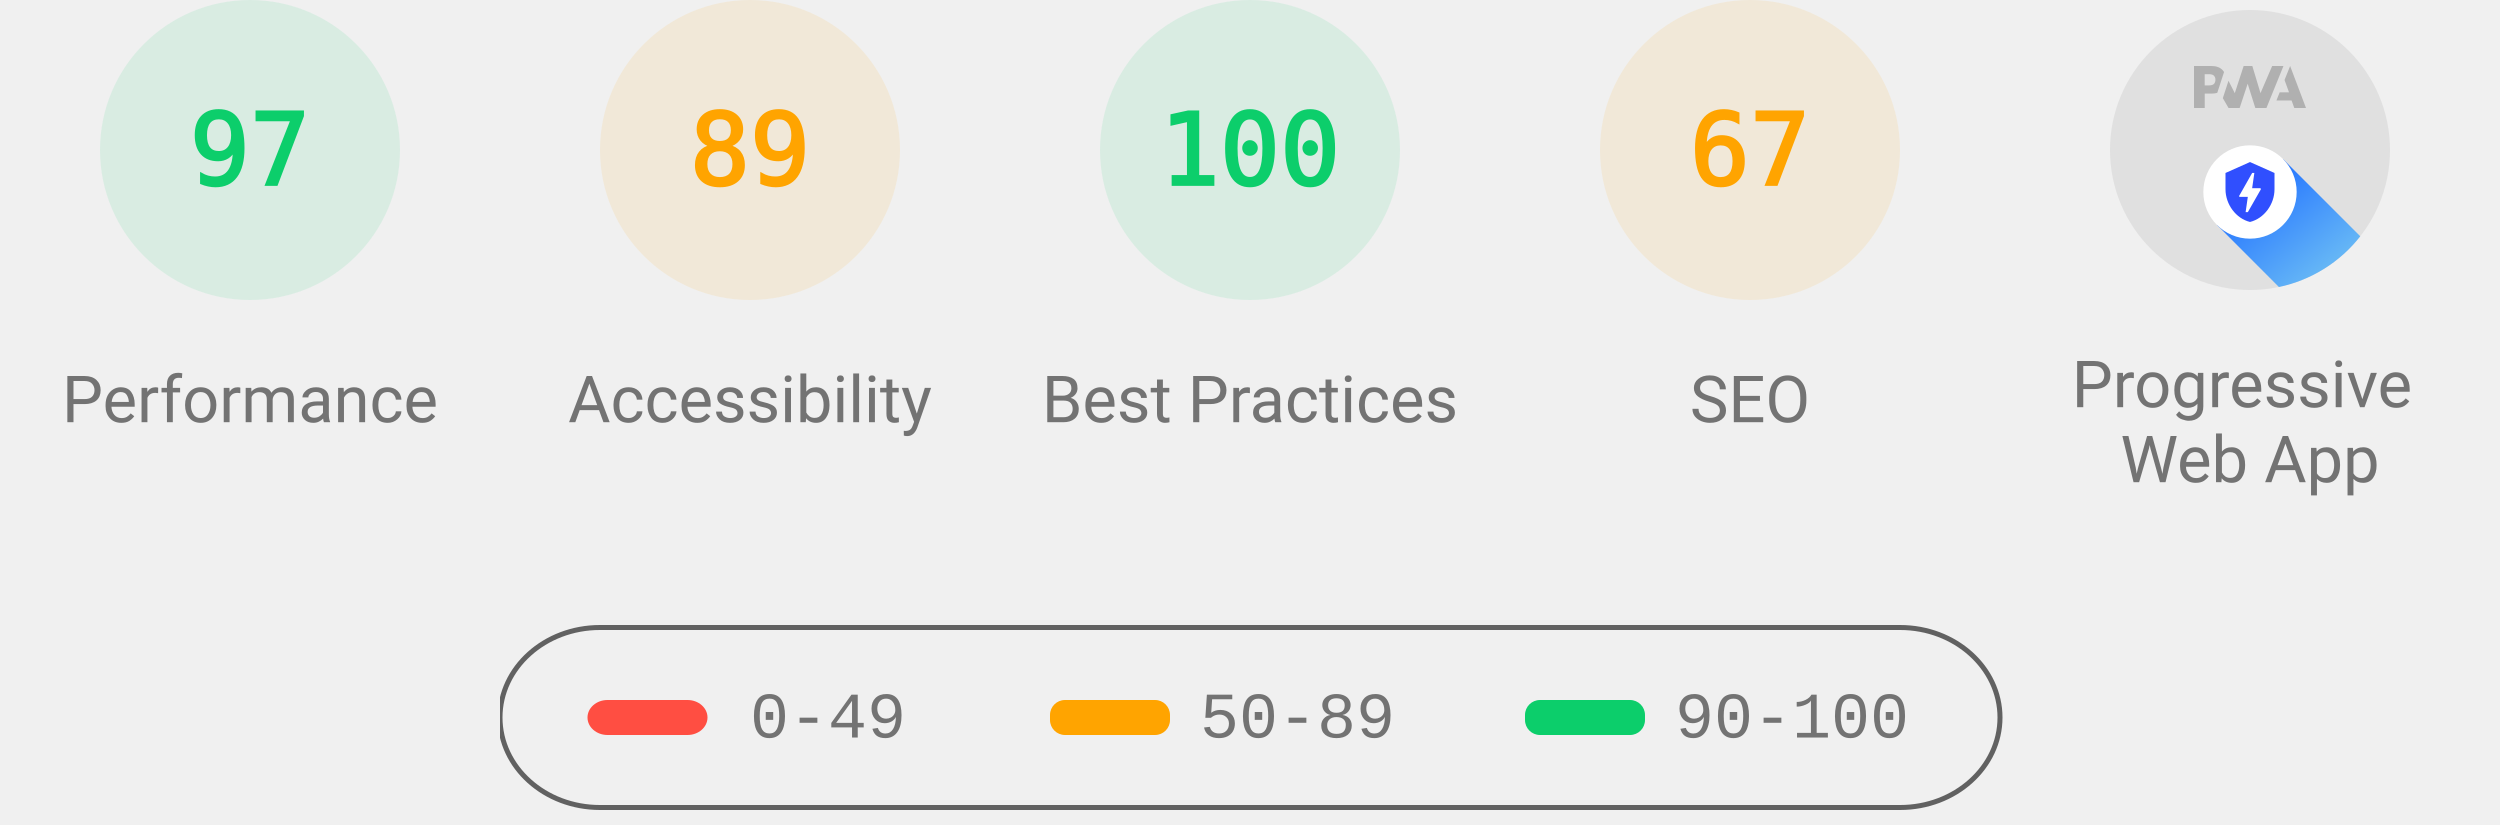
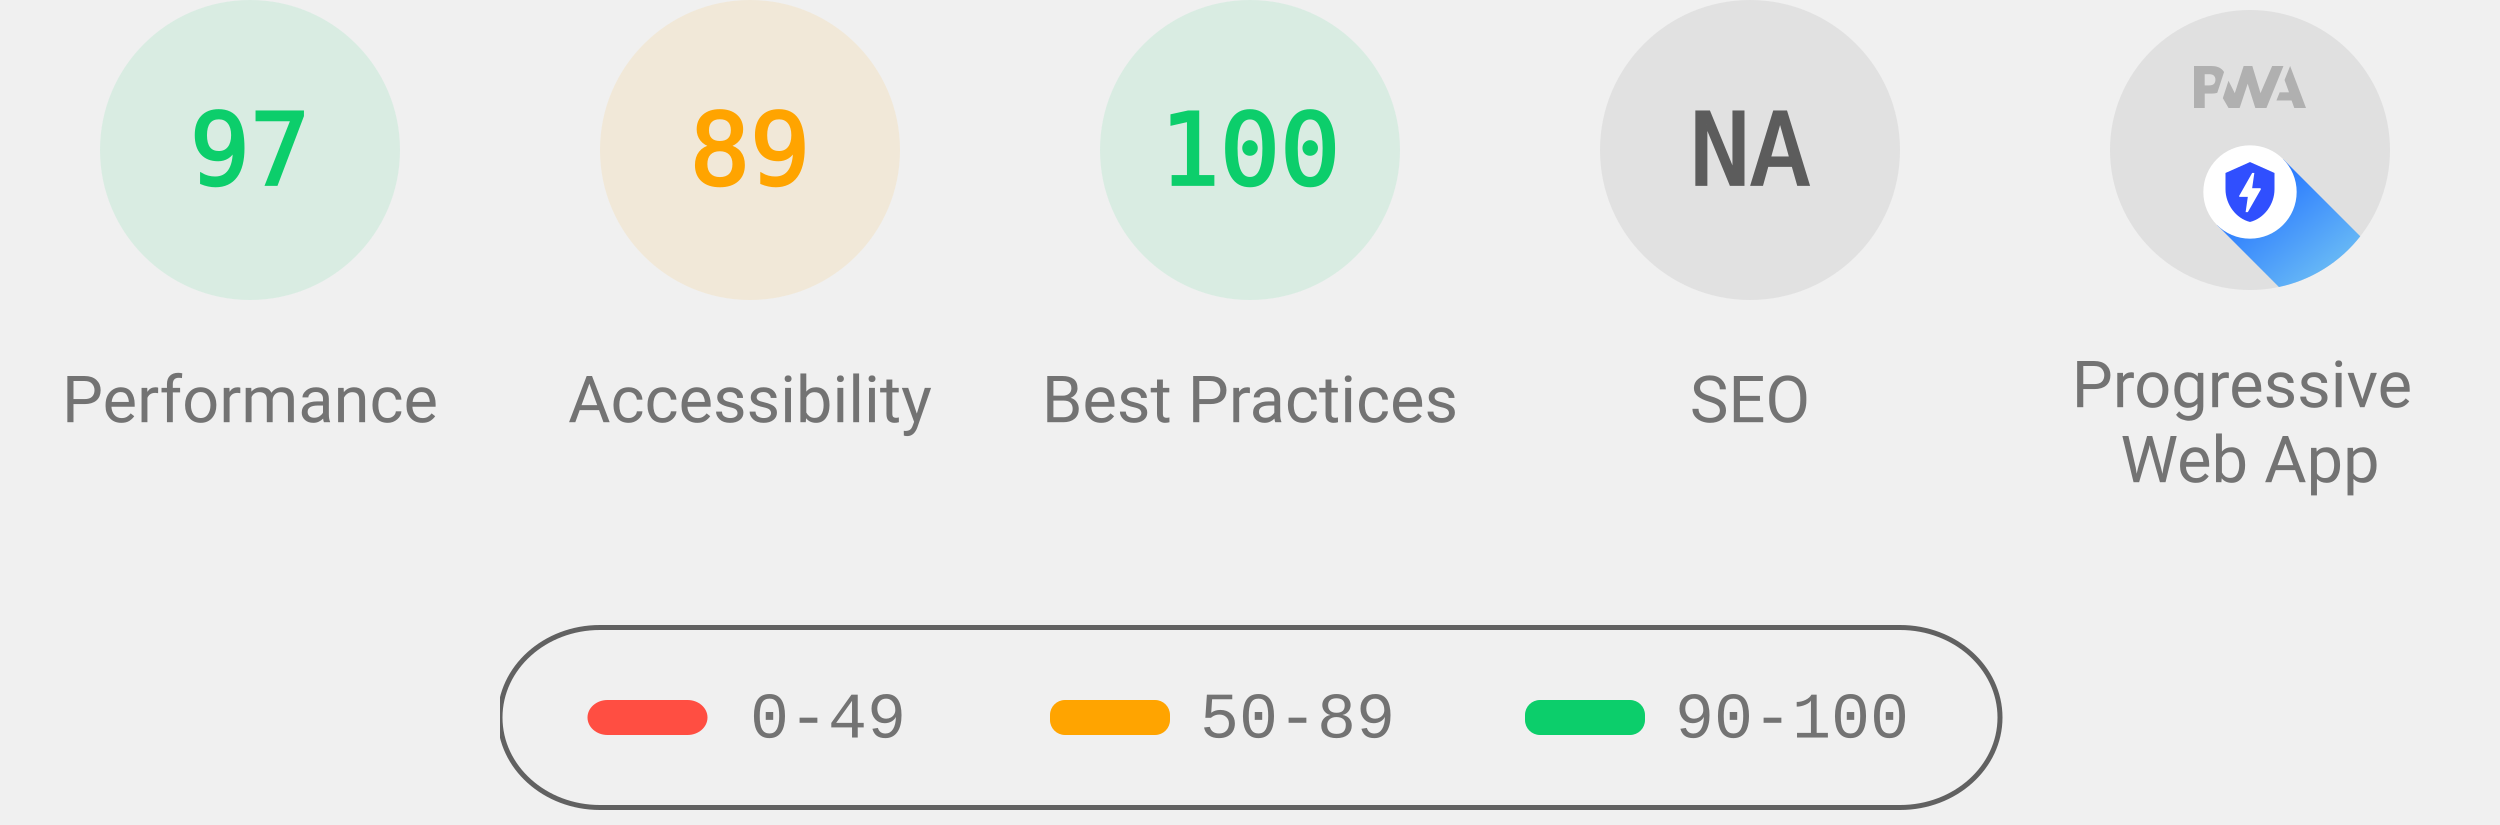
<svg xmlns="http://www.w3.org/2000/svg" class="theme--agnostic" fill="none" width="1000" height="330">
  <style>
			.gauge-base {
				opacity: 0.1
			}

			.gauge-arc {
				fill: none;
				animation-delay: 250ms;
				stroke-linecap: round;
				transform: rotate(-90deg);
				transform-origin: 100px 60px;
				animation: load-gauge 1s ease forwards
			}

			.guage-text {
				font-size: 40px;
				font-family: monospace;
				text-align: center
			}

			.guage-red {
				color: #ff4e42;
				fill: #ff4e42;
				stroke: #ff4e42
			}
			.guage-orange {
				color: #ffa400;
				fill: #ffa400;
				stroke: #ffa400
			}
			.guage-green {
				color: #0cce6b;
				fill: #0cce6b;
				stroke: #0cce6b
			}
			.theme--agnostic .guage-undefined {
				color: #5c5c5c;
				fill: #5c5c5c;
				stroke: #5c5c5c
			}
			.theme--light .guage-undefined {
				color: #1e1e1e;
				fill: #1e1e1e;
				stroke: #1e1e1e
			}
			.theme--dark .guage-undefined {
				color: #f5f5f5;
				fill: #f5f5f5;
				stroke: #f5f5f5
			}

			.guage-title {
				stroke: none;
				font-size: 26px;
				line-height: 26px;
				font-family: Roboto, Halvetica, Arial, sans-serif
			}
			.metric.guage-title {
				font-family: 'Courier New', Courier, monospace
			}
			.theme--agnostic .guage-title {
				color: #737373;
				fill: #737373
			}
			.theme--light .guage-title {
				color: #212121;
				fill: #212121
			}
			.theme--dark .guage-title {
				color: #f5f5f5;
				fill: #f5f5f5
			}

			@keyframes load-gauge {
				from {
					stroke-dasharray: 0 352.858
				}
			}
			.lh-gauge--pwa__disc {
				fill: #e0e0e0
			}
			.lh-gauge--pwa__logo {
				position: relative;
				fill: #b0b0b0
			}
			.lh-gauge--pwa__invisible {
				display: none
			}
			.lh-gauge--pwa__visible {
				display: inline
			}
			.guage-invisible {
				display: none
			}
			.lh-gauge--pwa__logo--primary-color {
				fill: #304ffe
			}
			.theme--agnostic .lh-gauge--pwa__logo--secondary-color {
				fill: #787878
			}
			.theme--light .lh-gauge--pwa__logo--secondary-color {
				fill: #3d3d3d
			}
			.theme--dark .lh-gauge--pwa__logo--secondary-color {
				fill: #d8b6b6
			}
			.theme--light #svg_2 {
				stroke: #00000022
			}
			.theme--agnostic #svg_2 {
				stroke: #616161
			}
			.theme--light #svg_2 {
				stroke: #00000022
			}
			.theme--dark #svg_2 {
				stroke: #f5f5f566
			}
		</style>
  <svg class="guage-div guage-perf guage-green" viewBox="0 0 200 200" width="200" height="200" x="0" y="0">
    <circle class="gauge-base" r="56" cx="100" cy="60" stroke-width="8" />
    <circle class="gauge-arc guage-arc-1" r="56" cx="100" cy="60" stroke-width="8" style="stroke-dasharray: 341.302, 351.858;" />
    <text class="guage-text" x="100px" y="60px" alignment-baseline="central" dominant-baseline="central" text-anchor="middle">97</text>
    <text class="guage-title" x="100px" y="160px" alignment-baseline="central" dominant-baseline="central" text-anchor="middle">Performance</text>
  </svg>,<svg class="guage-div guage-perf guage-orange" viewBox="0 0 200 200" width="200" height="200" x="200" y="0">
    <circle class="gauge-base" r="56" cx="100" cy="60" stroke-width="8" />
    <circle class="gauge-arc guage-arc-1" r="56" cx="100" cy="60" stroke-width="8" style="stroke-dasharray: 313.154, 351.858;" />
    <text class="guage-text" x="100px" y="60px" alignment-baseline="central" dominant-baseline="central" text-anchor="middle">89</text>
    <text class="guage-title" x="100px" y="160px" alignment-baseline="central" dominant-baseline="central" text-anchor="middle">Accessibility</text>
  </svg>,<svg class="guage-div guage-perf guage-green" viewBox="0 0 200 200" width="200" height="200" x="400" y="0">
    <circle class="gauge-base" r="56" cx="100" cy="60" stroke-width="8" />
    <circle class="gauge-arc guage-arc-1" r="56" cx="100" cy="60" stroke-width="8" style="stroke-dasharray: 351.858, 351.858;" />
    <text class="guage-text" x="100px" y="60px" alignment-baseline="central" dominant-baseline="central" text-anchor="middle">100</text>
    <text class="guage-title" x="100px" y="160px" alignment-baseline="central" dominant-baseline="central" text-anchor="middle">Best Practices</text>
-   </svg>,<svg class="guage-div guage-perf guage-orange" viewBox="0 0 200 200" width="200" height="200" x="600" y="0">
-     <circle class="gauge-base" r="56" cx="100" cy="60" stroke-width="8" />
-     <circle class="gauge-arc guage-arc-1" r="56" cx="100" cy="60" stroke-width="8" style="stroke-dasharray: 235.745, 351.858;" />
-     <text class="guage-text" x="100px" y="60px" alignment-baseline="central" dominant-baseline="central" text-anchor="middle">67</text>
+   </svg>,<svg class="guage-div guage-perf guage-undefined" viewBox="0 0 200 200" width="200" height="200" x="600" y="0">
+     <circle class="gauge-base" r="56" cx="100" cy="60" stroke-width="8" />
+     <circle class="gauge-arc guage-arc-1" r="56" cx="100" cy="60" stroke-width="8" style="stroke-dasharray: 351.858, 351.858;" />
+     <text class="guage-text" x="100px" y="60px" alignment-baseline="central" dominant-baseline="central" text-anchor="middle">NA</text>
    <text class="guage-title" x="100px" y="160px" alignment-baseline="central" dominant-baseline="central" text-anchor="middle">SEO</text>
  </svg>,<svg class="guage-div guage-pwa" viewBox="0 0 200 200" width="200" height="200" x="800" y="0">
    <svg viewBox="0 0 60 60" width="112" height="112" x="44" y="4">
      <defs>
        <linearGradient id="lh-gauge--pwa__check-circle__gradient-0" x1="50%" y1="0%" x2="50%" y2="100%">
          <stop stop-color="#00C852" offset="0%" />
          <stop stop-color="#009688" offset="100%" />
        </linearGradient>
        <linearGradient id="lh-gauge--pwa__installable__shadow-gradient-0" x1="76.056%" x2="24.111%" y1="82.995%" y2="24.735%">
          <stop stop-color="#A5D6A7" offset="0%" />
          <stop stop-color="#80CBC4" offset="100%" />
        </linearGradient>
        <linearGradient id="lh-gauge--pwa__fast-reliable__shadow-gradient-0" x1="76.056%" y1="82.995%" x2="25.678%" y2="26.493%">
          <stop stop-color="#64B5F6" offset="0%" />
          <stop stop-color="#2979FF" offset="100%" />
        </linearGradient>
        <g id="lh-gauge--pwa__fast-reliable-badge-0">
          <circle fill="#FFFFFF" cx="10" cy="10" r="10" />
          <path fill="#304FFE" d="M10 3.58l5.25 2.34v3.5c0 3.23-2.24 6.26-5.25 7-3.01-.74-5.25-3.77-5.25-7v-3.5L10 3.58zm-.47 10.74l2.76-4.83.03-.07c.04-.08 0-.24-.22-.24h-1.64l.47-3.26h-.47l-2.7 4.77c-.02.01.05-.1-.04.05-.09.16-.1.31.18.31h1.63l-.47 3.27h.47z" />
        </g>
        <g id="lh-gauge--pwa__installable-badge-0">
          <circle fill="#FFFFFF" cx="10" cy="10" r="10" />
          <path fill="#009688" d="M10 4.167A5.835 5.835 0 0 0 4.167 10 5.835 5.835 0 0 0 10 15.833 5.835 5.835 0 0 0 15.833 10 5.835 5.835 0 0 0 10 4.167zm2.917 6.416h-2.334v2.334H9.417v-2.334H7.083V9.417h2.334V7.083h1.166v2.334h2.334v1.166z" />
        </g>
      </defs>
      <g stroke="none" fill-rule="nonzero">
        <circle class="lh-gauge--pwa__disc" cx="30" cy="30" r="30" />
        <g class="lh-gauge--pwa__logo">
          <path d="M35.66 19.39l.7-1.75h2L37.4 15 38.6 12l3.4 9h-2.51l-.58-1.61z" />
          <path d="M33.52 21l3.65-9h-2.42l-2.5 5.82L30.5 12h-1.86l-1.9 5.82-1.35-2.65-1.21 3.72L25.4 21h2.38l1.72-5.2 1.64 5.2z" />
          <path fill-rule="nonzero" d="M20.3 17.91h1.48c.45 0 .85-.05 1.2-.15l.39-1.18 1.07-3.3a2.64 2.64 0 0 0-.28-.37c-.55-.6-1.36-.91-2.42-.91H18v9h2.3V17.9zm1.96-3.84c.22.22.33.5.33.87 0 .36-.1.65-.29.87-.2.23-.59.35-1.15.35h-.86v-2.41h.87c.52 0 .89.1 1.1.32z" />
        </g>
        <rect class="lh-gauge--pwa__component lh-gauge--pwa__na-line lh-gauge--pwa__invisible" fill="#FFFFFF" x="20" y="32" width="20" height="4" rx="2" />
        <g class="lh-gauge--pwa__component lh-gauge--pwa__fast-reliable-badge lh-gauge--pwa__visible" transform="translate(20, 29)">
          <path fill="url(#lh-gauge--pwa__fast-reliable__shadow-gradient-0)" d="M33.63 19.49A30 30 0 0 1 16.2 30.36L3 17.14 17.14 3l16.49 16.49z" />
          <use href="#lh-gauge--pwa__fast-reliable-badge-0" />
        </g>
        <g class="lh-gauge--pwa__component lh-gauge--pwa__installable-badge lh-gauge--pwa__invisible" transform="translate(20, 29)">
          <path fill="url(#lh-gauge--pwa__installable__shadow-gradient-0)" d="M33.629 19.487c-4.272 5.453-10.391 9.39-17.415 10.869L3 17.142 17.142 3 33.63 19.487z" />
          <use href="#lh-gauge--pwa__installable-badge-0" />
        </g>
        <g class="lh-gauge--pwa__component lh-gauge--pwa__fast-reliable-installable-badges lh-gauge--pwa__invisible">
          <g transform="translate(8, 29)">
            <path fill="url(#lh-gauge--pwa__fast-reliable__shadow-gradient-0)" d="M16.321 30.463L3 17.143 17.142 3l22.365 22.365A29.864 29.864 0 0 1 22 31c-1.942 0-3.84-.184-5.679-.537z" />
            <use href="#lh-gauge--pwa__fast-reliable-badge-0" />
          </g>
          <g transform="translate(32, 29)">
            <path fill="url(#lh-gauge--pwa__installable__shadow-gradient-0)" d="M25.982 11.84a30.107 30.107 0 0 1-13.08 15.203L3 17.143 17.142 3l8.84 8.84z" />
            <use href="#lh-gauge--pwa__installable-badge-0" />
          </g>
        </g>
        <g class="lh-gauge--pwa__component lh-gauge--pwa__check-circle lh-gauge--pwa__invisible" transform="translate(18, 28)">
          <circle fill="#FFFFFF" cx="12" cy="12" r="12" />
          <path fill="url(#lh-gauge--pwa__check-circle__gradient-0)" d="M12 2a10 10 0 1 0 0 20 10 10 0 0 0 0-20zm-2 15l-5-5 1.41-1.41L10 14.17l7.59-7.59L19 8l-9 9z" />
        </g>
      </g>
    </svg>
    <text class="guage-title" y="160px" alignment-baseline="central" dominant-baseline="central" text-anchor="middle">
      <tspan x="100px" dy="-6px">Progressive</tspan>
      <tspan x="100px" dy="30px">Web App</tspan>
    </text>
  </svg>
  <svg width="604" height="76" x="200" y="250">
    <g>
      <rect fill="none" id="canvas_background" height="80" width="604" y="-1" x="-1" />
      <g display="none" overflow="visible" y="0" x="0" height="100%" width="100%" id="canvasGrid">
        <rect fill="url(#gridpattern)" stroke-width="0" y="0" x="0" height="100%" width="100%" />
      </g>
    </g>
    <g>
      <rect fill-opacity="0" stroke-width="2" rx="40" id="svg_2" height="72" width="600" y="1" x="0" fill="#000000" />
      <rect stroke="#000" rx="8" id="svg_3" height="14" width="48" y="30" x="35" stroke-opacity="null" stroke-width="0" fill="#ff4e42" />
      <rect stroke="#000" rx="6" id="svg_4" height="14" width="48" y="30" x="220" stroke-opacity="null" stroke-width="0" fill="#ffa400" />
      <rect stroke="#000" rx="6" id="svg_5" height="14" width="48" y="30" x="410" stroke-opacity="null" stroke-width="0" fill="#0cce6b" />
      <text class="metric guage-title" xml:space="preserve" text-anchor="start" font-size="26" id="svg_6" y="45" x="100" stroke-opacity="null" stroke-width="0" stroke="#000">0-49</text>
      <text class="metric guage-title" xml:space="preserve" text-anchor="start" font-size="26" id="svg_7" y="45" x="280" stroke-opacity="null" stroke-width="0" stroke="#000">50-89</text>
      <text class="metric guage-title" xml:space="preserve" text-anchor="start" font-size="26" id="svg_8" y="45" x="470" stroke-opacity="null" stroke-width="0" stroke="#000">90-100</text>
    </g>
  </svg>
</svg>
